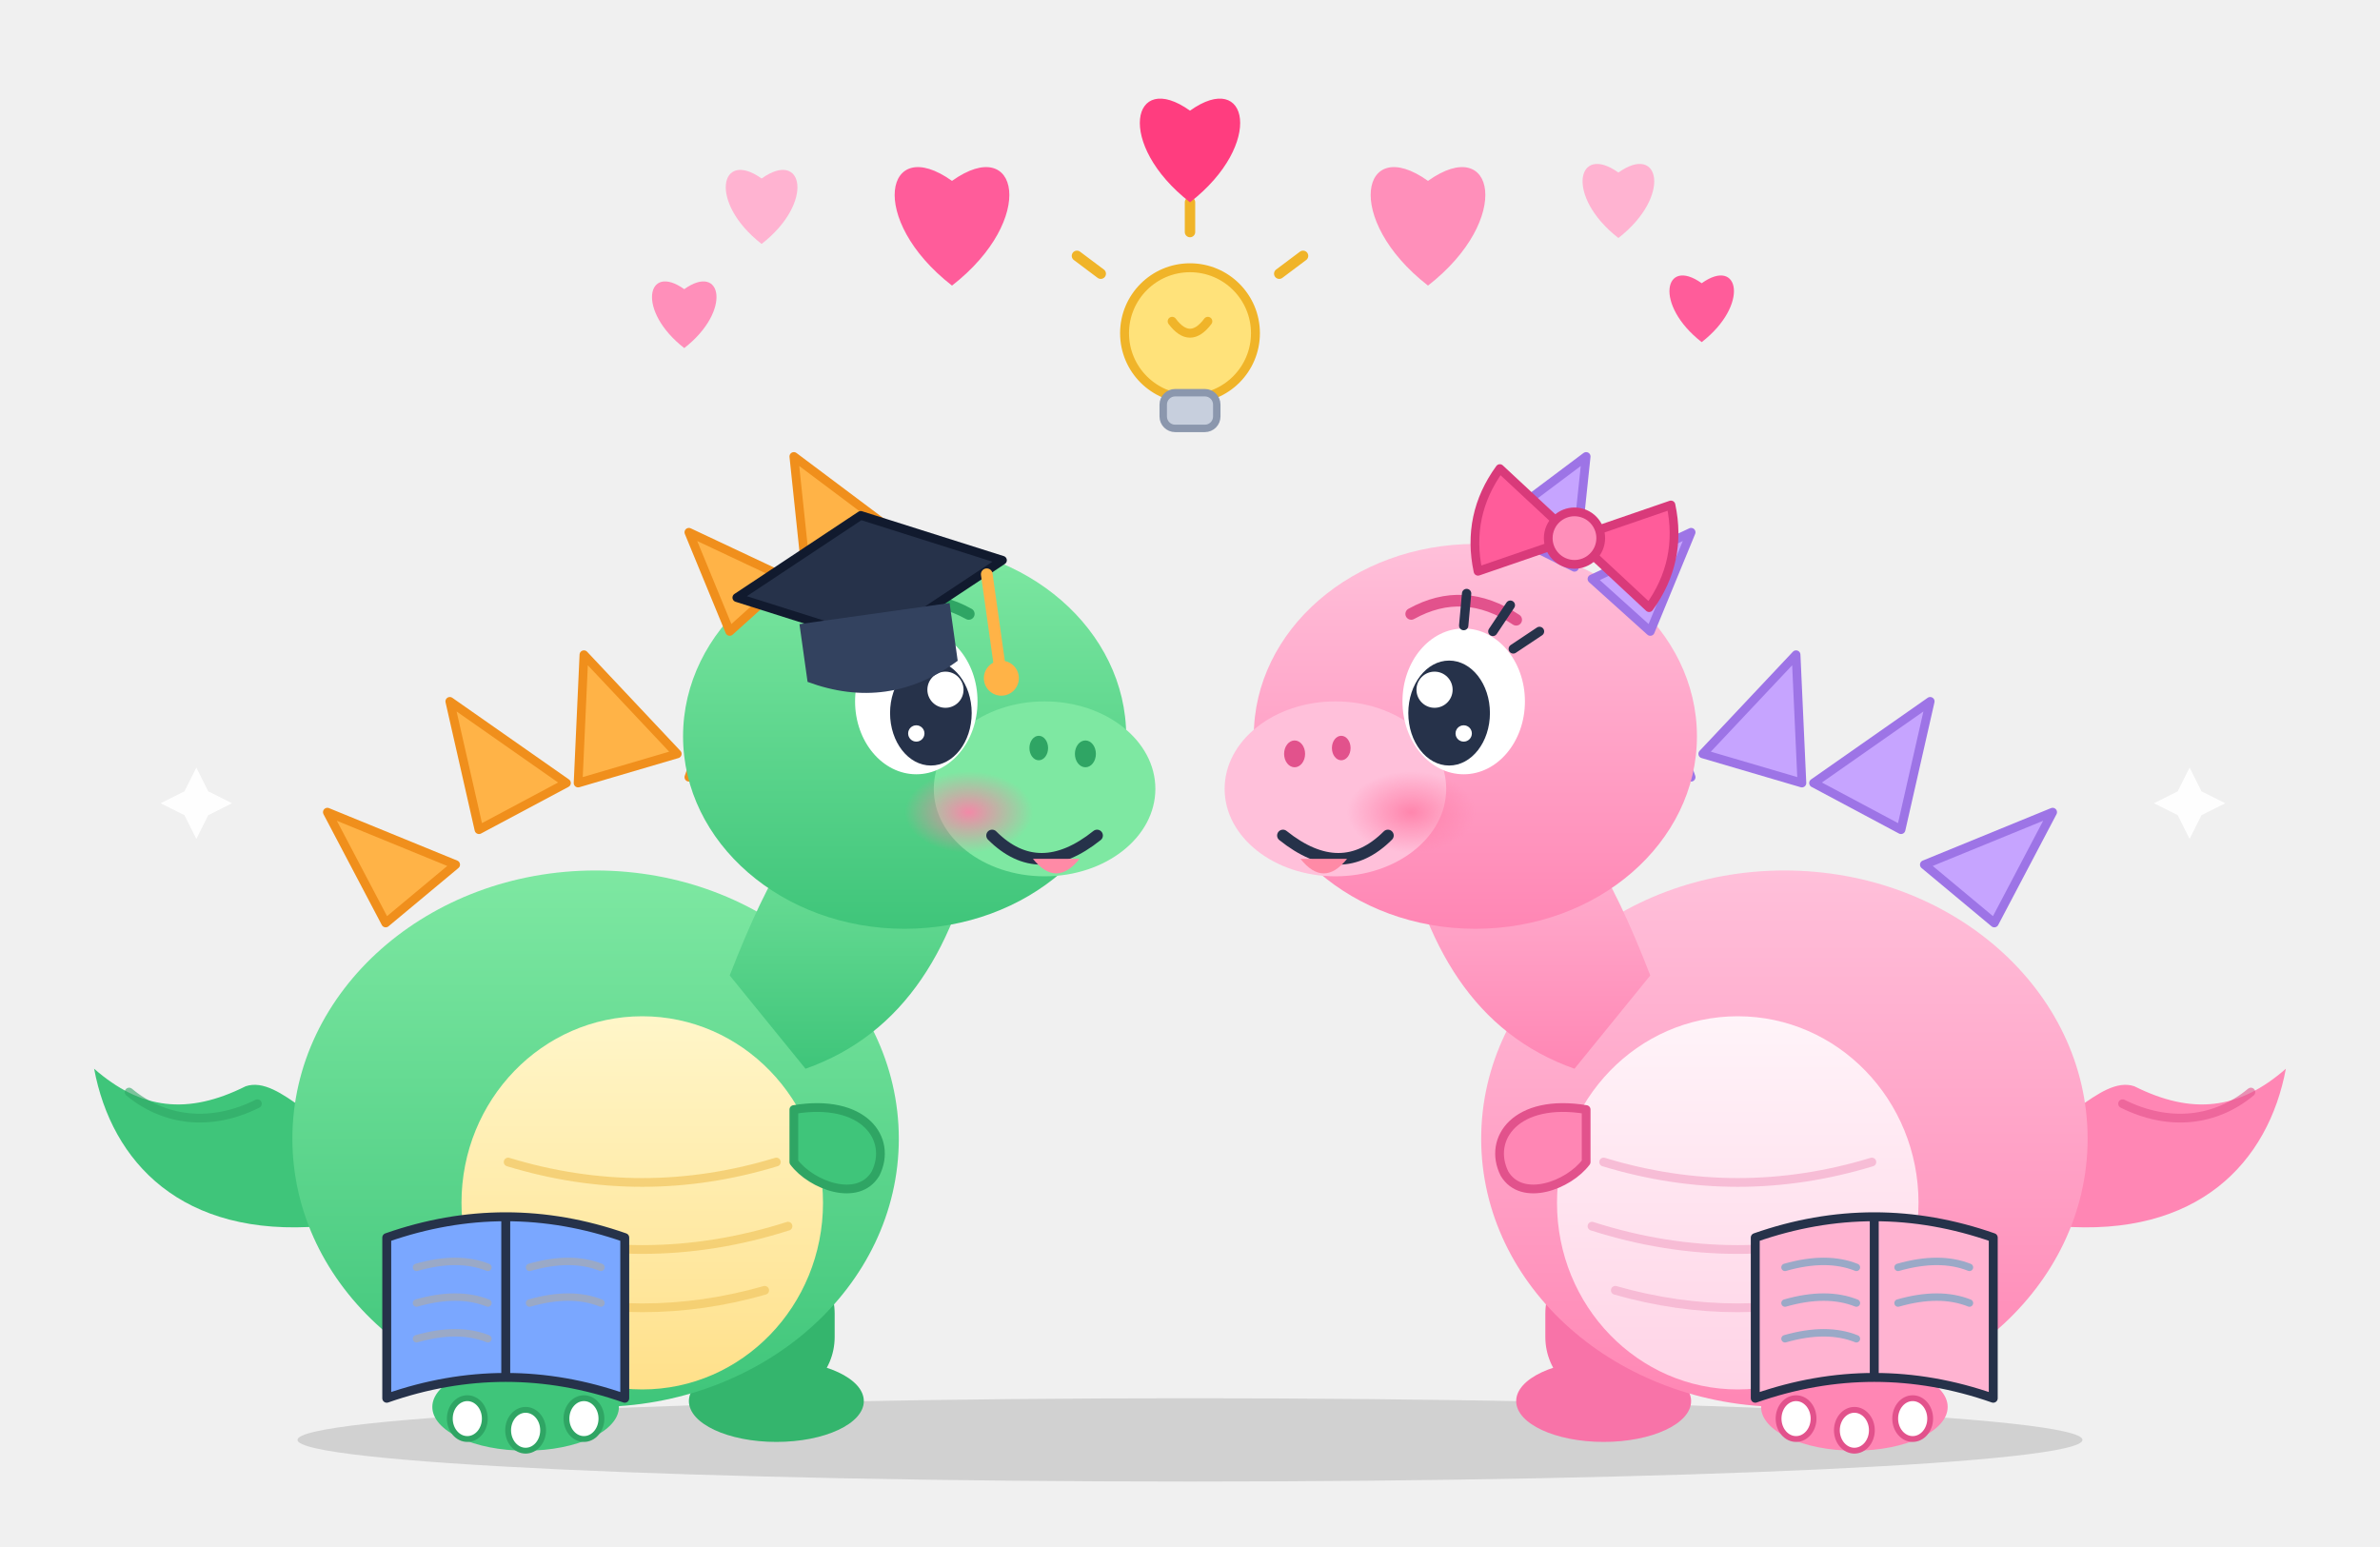
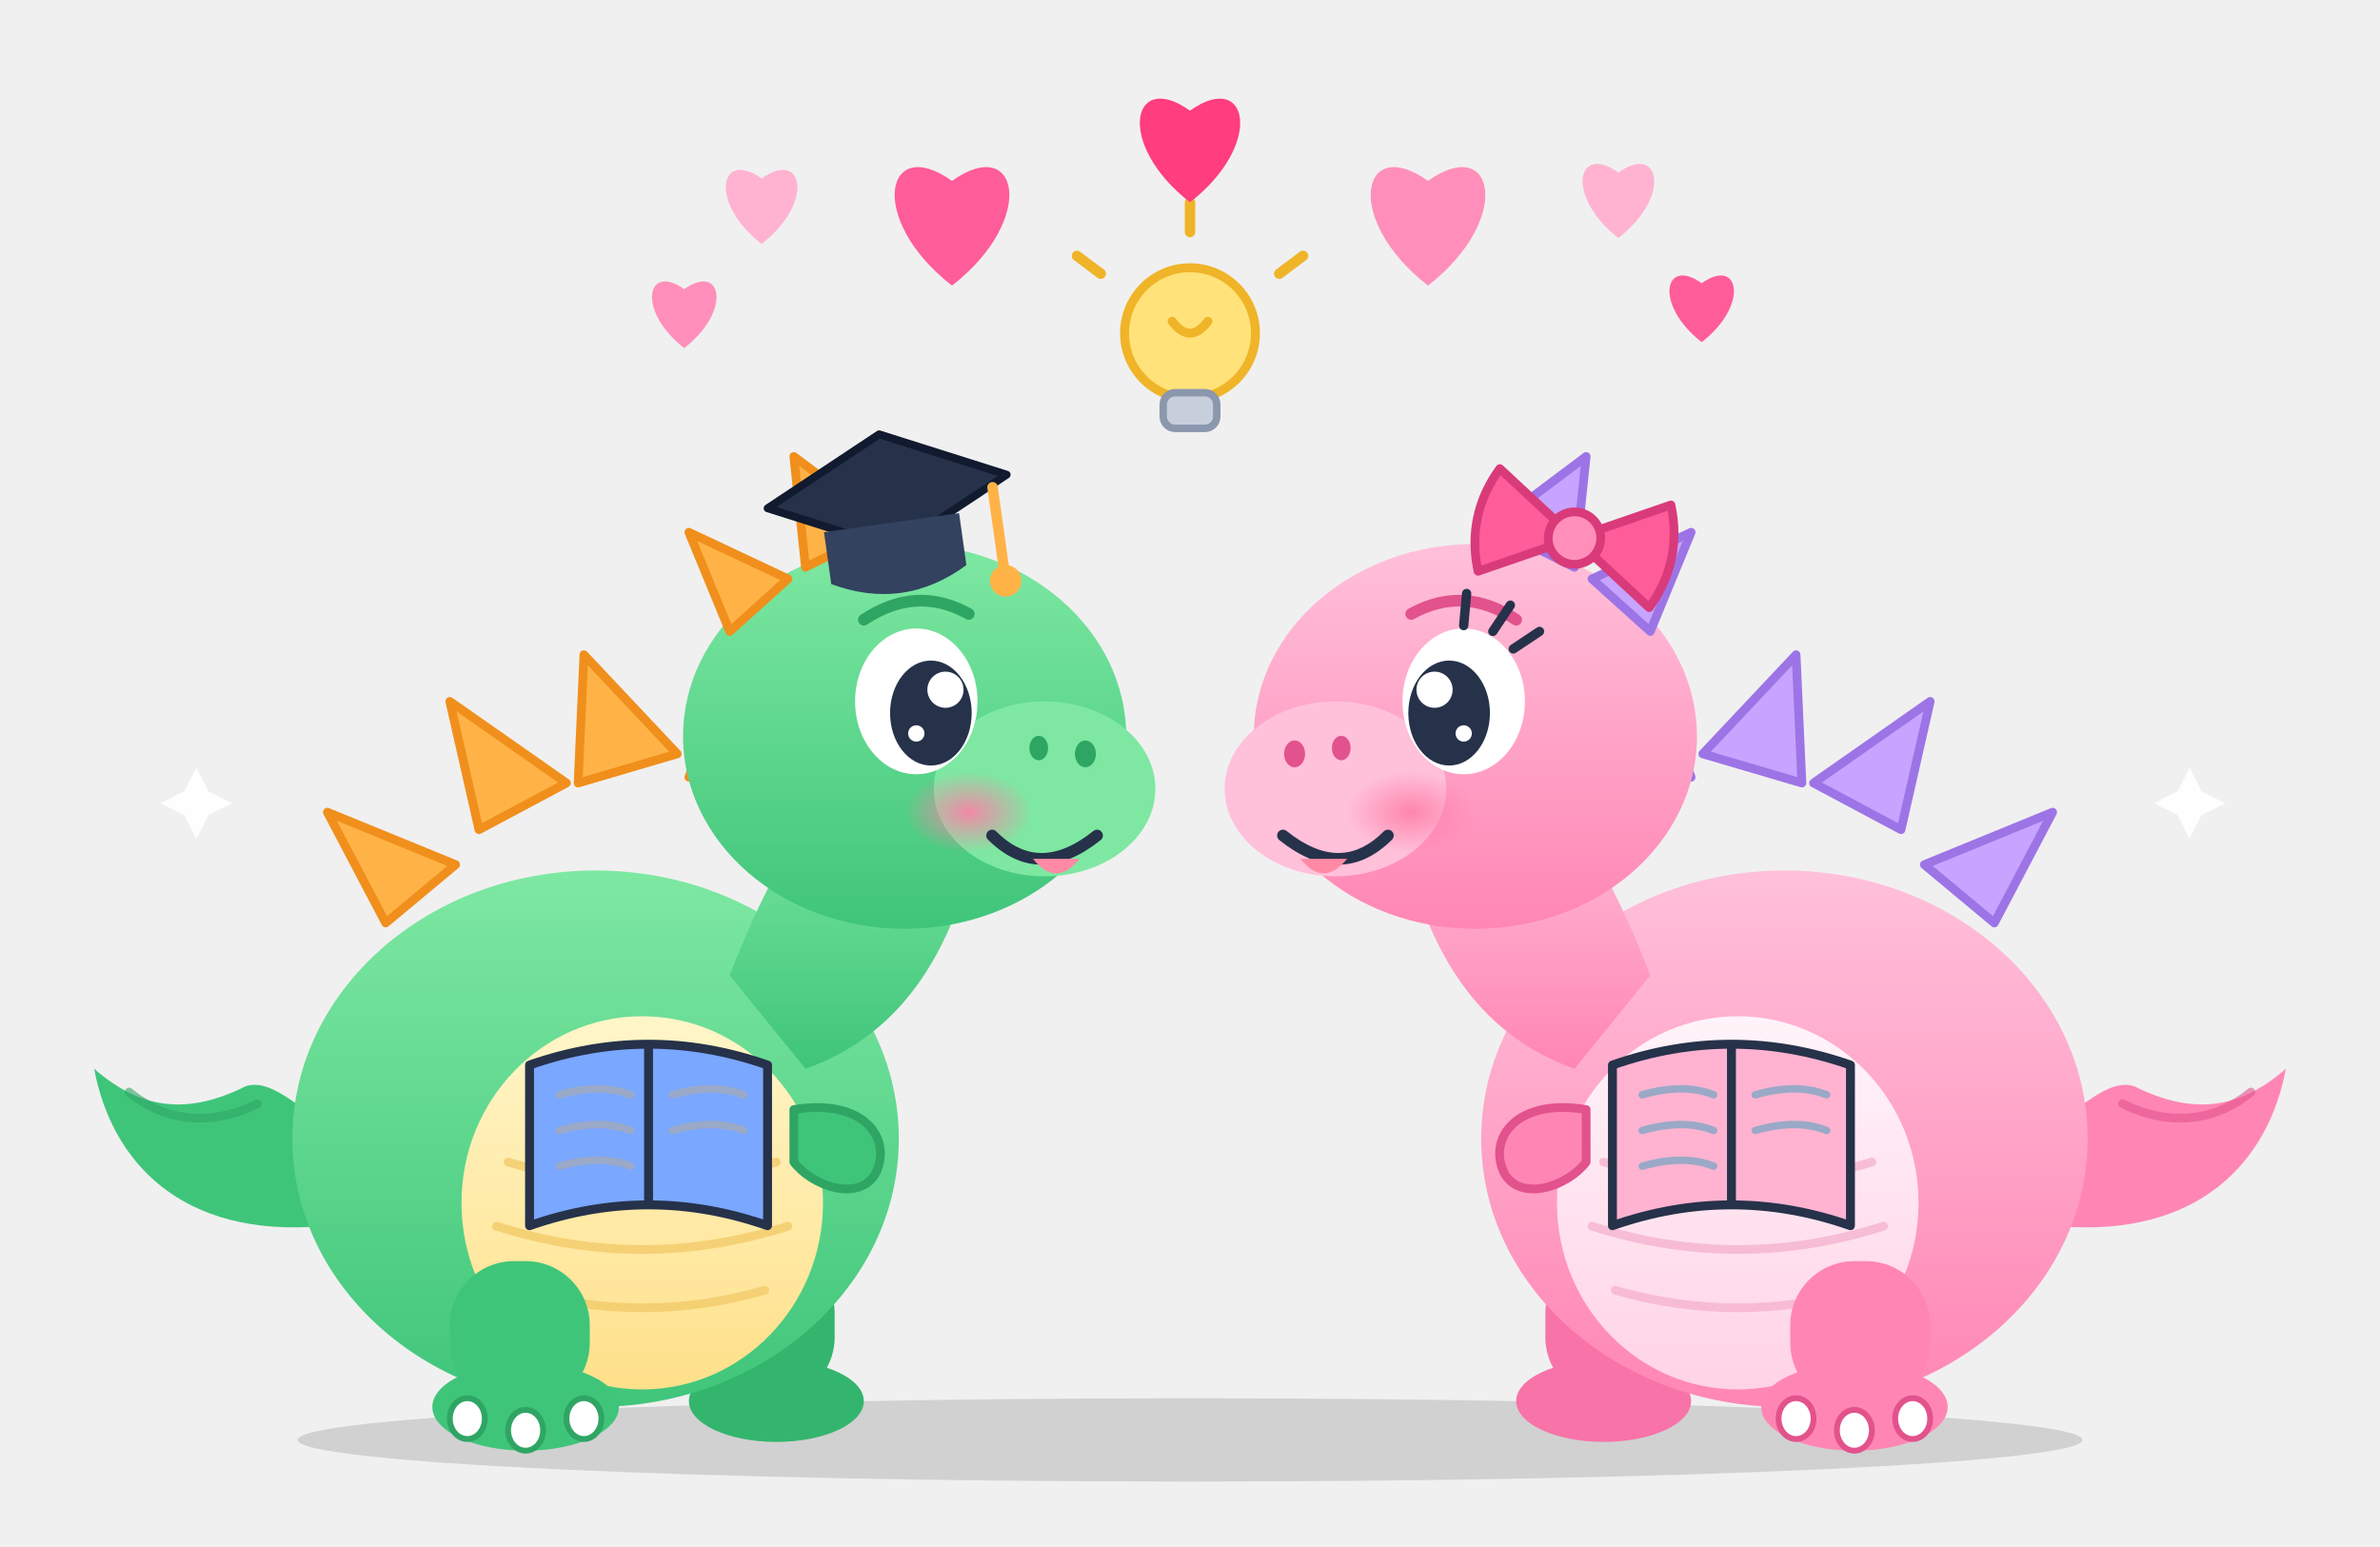
<svg xmlns="http://www.w3.org/2000/svg" viewBox="-20 -120 800 520" width="800" height="520" role="img" aria-label="Two cute cartoon dinosaurs, a green boy and a pink girl with a bow">
  <defs>
    <linearGradient id="bodyB" x1="0" y1="0" x2="0" y2="1">
      <stop offset="0" stop-color="#7ee8a2" />
      <stop offset="1" stop-color="#3fc57a" />
    </linearGradient>
    <linearGradient id="bellyB" x1="0" y1="0" x2="0" y2="1">
      <stop offset="0" stop-color="#fff6c9" />
      <stop offset="1" stop-color="#ffe08a" />
    </linearGradient>
    <radialGradient id="cheekB" cx="0.5" cy="0.5" r="0.5">
      <stop offset="0" stop-color="#ff7fa8" stop-opacity=".9" />
      <stop offset="1" stop-color="#ff7fa8" stop-opacity="0" />
    </radialGradient>
  </defs>
  <defs>
    <linearGradient id="bodyG" x1="0" y1="0" x2="0" y2="1">
      <stop offset="0" stop-color="#ffc0da" />
      <stop offset="1" stop-color="#ff86b4" />
    </linearGradient>
    <linearGradient id="bellyG" x1="0" y1="0" x2="0" y2="1">
      <stop offset="0" stop-color="#fff4f9" />
      <stop offset="1" stop-color="#ffd3e6" />
    </linearGradient>
    <radialGradient id="cheekG" cx="0.5" cy="0.5" r="0.5">
      <stop offset="0" stop-color="#ff7fa8" stop-opacity=".9" />
      <stop offset="1" stop-color="#ff7fa8" stop-opacity="0" />
    </radialGradient>
  </defs>
  <ellipse cx="380" cy="364" rx="300" ry="14" fill="#000" opacity=".13" />
  <g transform="translate(-6 6) scale(.98)">
    <path d="M96 292 C48 296 24 270 18 238 C34 252 50 254 70 244 C82 240 96 262 112 262 Z" fill="#3fc57a" />
    <path d="M30 246 C42 256 58 258 74 250" fill="none" stroke="#2fa564" stroke-width="3" stroke-linecap="round" opacity=".6" />
    <g fill="#ffb347" stroke="#f08f1c" stroke-width="3" stroke-linejoin="round">
      <path d="M118 188 L98 150 L142 168 Z" />
      <path d="M150 156 L140 112 L180 140 Z" />
      <path d="M184 140 L186 96 L218 130 Z" />
      <path d="M222 138 L236 98 L258 138 Z" />
    </g>
    <rect x="226" y="300" width="46" height="52" rx="22" fill="#34b56d" />
    <ellipse cx="252" cy="352" rx="30" ry="14" fill="#34b56d" />
    <ellipse cx="190" cy="262" rx="104" ry="92" fill="url(#bodyB)" />
    <ellipse cx="206" cy="284" rx="62" ry="64" fill="url(#bellyB)" />
    <path d="M160 270 q46 14 92 0 M156 292 q50 16 100 0 M164 314 q42 12 84 0" fill="none" stroke="#f3cb6a" stroke-width="3" stroke-linecap="round" opacity=".8" />
    <rect x="140" y="304" width="48" height="50" rx="22" fill="#3fc57a" />
    <ellipse cx="166" cy="354" rx="32" ry="15" fill="#3fc57a" />
    <g fill="#fff" stroke="#2fa564" stroke-width="2">
      <ellipse cx="146" cy="358" rx="6" ry="7" />
      <ellipse cx="166" cy="362" rx="6" ry="7" />
      <ellipse cx="186" cy="358" rx="6" ry="7" />
    </g>
    <path d="M258 252 C282 248 292 262 286 274 C280 284 264 278 258 270 Z" fill="#3fc57a" stroke="#2fa564" stroke-width="3" stroke-linejoin="round" />
    <path d="M236 206 C250 170 262 150 282 138 L322 154 C314 196 296 226 262 238 Z" fill="url(#bodyB)" />
    <ellipse cx="296" cy="124" rx="76" ry="66" fill="url(#bodyB)" />
    <g fill="#ffb347" stroke="#f08f1c" stroke-width="3" stroke-linejoin="round">
      <path d="M236 88 L222 54 L256 70 Z" />
      <path d="M262 66 L258 28 L290 52 Z" />
    </g>
    <ellipse cx="344" cy="142" rx="38" ry="30" fill="#7ee8a2" />
    <ellipse cx="358" cy="130" rx="3.6" ry="4.6" fill="#2fa564" />
    <ellipse cx="342" cy="128" rx="3.2" ry="4.2" fill="#2fa564" />
    <ellipse cx="300" cy="112" rx="21" ry="25" fill="#fff" />
    <ellipse cx="305" cy="116" rx="14" ry="18" fill="#26324a" />
    <circle cx="310" cy="108" r="6.2" fill="#fff" />
    <circle cx="300" cy="123" r="2.8" fill="#fff" />
    <path d="M282 84 q18 -12 36 -2" fill="none" stroke="#2fa564" stroke-width="4" stroke-linecap="round" />
    <ellipse cx="318" cy="150" rx="22" ry="14" fill="url(#cheekB)" />
    <path d="M326 158 q16 16 36 0" fill="none" stroke="#26324a" stroke-width="4" stroke-linecap="round" />
    <path d="M340 166 q8 10 16 0 z" fill="#ff8aa6" />
-     <g transform="translate(284 70) rotate(-8)">
+     <g transform="translate(290 40) rotate(-8) scale(.9)">
      <path d="M-46 0 L0 -22 L46 0 L0 22 Z" fill="#26324a" stroke="#111a2e" stroke-width="3" stroke-linejoin="round" />
      <path d="M-26 12 v20 q26 14 52 0 v-20" fill="#33425f" />
      <path d="M40 4 v34" stroke="#ffb347" stroke-width="4" stroke-linecap="round" />
      <circle cx="40" cy="40" r="6" fill="#ffb347" />
    </g>
  </g>
  <g transform="translate(766 6) scale(-.98 .98)">
    <path d="M96 292 C48 296 24 270 18 238 C34 252 50 254 70 244 C82 240 96 262 112 262 Z" fill="#ff86b4" />
    <path d="M30 246 C42 256 58 258 74 250" fill="none" stroke="#e2528c" stroke-width="3" stroke-linecap="round" opacity=".6" />
    <g fill="#c6a4ff" stroke="#9d74e6" stroke-width="3" stroke-linejoin="round">
      <path d="M118 188 L98 150 L142 168 Z" />
      <path d="M150 156 L140 112 L180 140 Z" />
      <path d="M184 140 L186 96 L218 130 Z" />
      <path d="M222 138 L236 98 L258 138 Z" />
    </g>
    <rect x="226" y="300" width="46" height="52" rx="22" fill="#f873a8" />
    <ellipse cx="252" cy="352" rx="30" ry="14" fill="#f873a8" />
    <ellipse cx="190" cy="262" rx="104" ry="92" fill="url(#bodyG)" />
    <ellipse cx="206" cy="284" rx="62" ry="64" fill="url(#bellyG)" />
    <path d="M160 270 q46 14 92 0 M156 292 q50 16 100 0 M164 314 q42 12 84 0" fill="none" stroke="#f5b3cf" stroke-width="3" stroke-linecap="round" opacity=".8" />
    <rect x="140" y="304" width="48" height="50" rx="22" fill="#ff86b4" />
    <ellipse cx="166" cy="354" rx="32" ry="15" fill="#ff86b4" />
    <g fill="#fff" stroke="#e2528c" stroke-width="2">
      <ellipse cx="146" cy="358" rx="6" ry="7" />
      <ellipse cx="166" cy="362" rx="6" ry="7" />
      <ellipse cx="186" cy="358" rx="6" ry="7" />
    </g>
    <path d="M258 252 C282 248 292 262 286 274 C280 284 264 278 258 270 Z" fill="#ff86b4" stroke="#e2528c" stroke-width="3" stroke-linejoin="round" />
    <path d="M236 206 C250 170 262 150 282 138 L322 154 C314 196 296 226 262 238 Z" fill="url(#bodyG)" />
    <ellipse cx="296" cy="124" rx="76" ry="66" fill="url(#bodyG)" />
    <g fill="#c6a4ff" stroke="#9d74e6" stroke-width="3" stroke-linejoin="round">
      <path d="M236 88 L222 54 L256 70 Z" />
      <path d="M262 66 L258 28 L290 52 Z" />
    </g>
    <ellipse cx="344" cy="142" rx="38" ry="30" fill="#ffc0da" />
    <ellipse cx="358" cy="130" rx="3.6" ry="4.6" fill="#e2528c" />
    <ellipse cx="342" cy="128" rx="3.2" ry="4.2" fill="#e2528c" />
    <ellipse cx="300" cy="112" rx="21" ry="25" fill="#fff" />
    <ellipse cx="305" cy="116" rx="14" ry="18" fill="#26324a" />
    <circle cx="310" cy="108" r="6.2" fill="#fff" />
    <circle cx="300" cy="123" r="2.8" fill="#fff" />
    <path d="M282 84 q18 -12 36 -2" fill="none" stroke="#e2528c" stroke-width="4" stroke-linecap="round" />
    <ellipse cx="318" cy="150" rx="22" ry="14" fill="url(#cheekG)" />
    <path d="M326 158 q16 16 36 0" fill="none" stroke="#26324a" stroke-width="4" stroke-linecap="round" />
    <path d="M340 166 q8 10 16 0 z" fill="#ff8aa6" />
    <g transform="translate(262 56) rotate(-12)">
      <path d="M0 0 L-30 -18 Q-38 0 -30 18 Z" fill="#ff5c9a" stroke="#d93a7a" stroke-width="3" stroke-linejoin="round" />
      <path d="M0 0 L30 -18 Q38 0 30 18 Z" fill="#ff5c9a" stroke="#d93a7a" stroke-width="3" stroke-linejoin="round" />
      <circle r="9" fill="#ff8fba" stroke="#d93a7a" stroke-width="3" />
    </g>
    <path d="M283 94 l-9 -6 M290 88 l-6 -9 M300 86 l-1 -11" stroke="#26324a" stroke-width="3.2" stroke-linecap="round" />
  </g>
-   <g transform="translate(110 296)">
+   <g transform="translate(158 238)">
    <path d="M0 0 q40 -14 80 0 v54 q-40 -14 -80 0 z" fill="#7aa7ff" stroke="#26324a" stroke-width="3" stroke-linejoin="round" />
    <path d="M40 -6 v54" stroke="#26324a" stroke-width="3" />
    <path d="M10 10 q14 -4 24 0 M10 22 q14 -4 24 0 M10 34 q14 -4 24 0 M48 10 q14 -4 24 0 M48 22 q14 -4 24 0" fill="none" stroke="#9aa9c7" stroke-width="2.5" stroke-linecap="round" />
  </g>
-   <g transform="translate(570 296)">
+   <g transform="translate(522 238)">
    <path d="M0 0 q40 -14 80 0 v54 q-40 -14 -80 0 z" fill="#ffb3d1" stroke="#26324a" stroke-width="3" stroke-linejoin="round" />
    <path d="M40 -6 v54" stroke="#26324a" stroke-width="3" />
    <path d="M10 10 q14 -4 24 0 M10 22 q14 -4 24 0 M10 34 q14 -4 24 0 M48 10 q14 -4 24 0 M48 22 q14 -4 24 0" fill="none" stroke="#9aa9c7" stroke-width="2.5" stroke-linecap="round" />
  </g>
  <g transform="translate(380 -8)">
    <circle r="22" fill="#ffe27a" stroke="#f0b429" stroke-width="3" />
    <rect x="-9" y="20" width="18" height="12" rx="4" fill="#c7cfdd" stroke="#8b97ad" stroke-width="2.5" />
    <path d="M-6 -4 q6 8 12 0" fill="none" stroke="#f0b429" stroke-width="3" stroke-linecap="round" />
    <path d="M0 -34 v-10 M-30 -20 l-8 -6 M30 -20 l8 -6" stroke="#f0b429" stroke-width="3.5" stroke-linecap="round" />
  </g>
  <g transform="translate(300 -40)">
    <g>
      <animateTransform attributeName="transform" type="translate" values="0 0;0 -14;0 0" dur="2.4s" begin="-0s" repeatCount="indefinite" />
      <g transform="scale(1.6)">
        <path d="M0 10 C-18 -4 -14 -22 0 -12 C14 -22 18 -4 0 10 Z" fill="#ff5c9a" />
      </g>
    </g>
  </g>
  <g transform="translate(460 -40)">
    <g>
      <animateTransform attributeName="transform" type="translate" values="0 0;0 -14;0 0" dur="2.9s" begin="-0.8s" repeatCount="indefinite" />
      <g transform="scale(1.6)">
        <path d="M0 10 C-18 -4 -14 -22 0 -12 C14 -22 18 -4 0 10 Z" fill="#ff8fba" />
      </g>
    </g>
  </g>
  <g transform="translate(380 -66)">
    <g>
      <animateTransform attributeName="transform" type="translate" values="0 0;0 -14;0 0" dur="3.4s" begin="-1.4s" repeatCount="indefinite" />
      <g transform="scale(1.4)">
        <path d="M0 10 C-18 -4 -14 -22 0 -12 C14 -22 18 -4 0 10 Z" fill="#ff3d7f" />
      </g>
    </g>
  </g>
  <g transform="translate(236 -48)">
    <g>
      <animateTransform attributeName="transform" type="translate" values="0 0;0 -14;0 0" dur="2.4s" begin="-0.5s" repeatCount="indefinite" />
      <g transform="scale(1)">
        <path d="M0 10 C-18 -4 -14 -22 0 -12 C14 -22 18 -4 0 10 Z" fill="#ffb3d1" />
      </g>
    </g>
  </g>
  <g transform="translate(524 -50)">
    <g>
      <animateTransform attributeName="transform" type="translate" values="0 0;0 -14;0 0" dur="2.9s" begin="-1.1s" repeatCount="indefinite" />
      <g transform="scale(1)">
        <path d="M0 10 C-18 -4 -14 -22 0 -12 C14 -22 18 -4 0 10 Z" fill="#ffb3d1" />
      </g>
    </g>
  </g>
  <g transform="translate(210 -12)">
    <g>
      <animateTransform attributeName="transform" type="translate" values="0 0;0 -14;0 0" dur="3.4s" begin="-1.7s" repeatCount="indefinite" />
      <g transform="scale(0.9)">
        <path d="M0 10 C-18 -4 -14 -22 0 -12 C14 -22 18 -4 0 10 Z" fill="#ff8fba" />
      </g>
    </g>
  </g>
  <g transform="translate(552 -14)">
    <g>
      <animateTransform attributeName="transform" type="translate" values="0 0;0 -14;0 0" dur="2.4s" begin="-0.3s" repeatCount="indefinite" />
      <g transform="scale(0.9)">
        <path d="M0 10 C-18 -4 -14 -22 0 -12 C14 -22 18 -4 0 10 Z" fill="#ff5c9a" />
      </g>
    </g>
  </g>
  <path transform="translate(46 150) scale(1)" d="M0 -12 l4 8 l8 4 l-8 4 l-4 8 l-4 -8 l-8 -4 l8 -4 z" fill="#fff" opacity=".95" />
  <path transform="translate(716 150) scale(1)" d="M0 -12 l4 8 l8 4 l-8 4 l-4 8 l-4 -8 l-8 -4 l8 -4 z" fill="#fff" opacity=".95" />
</svg>
